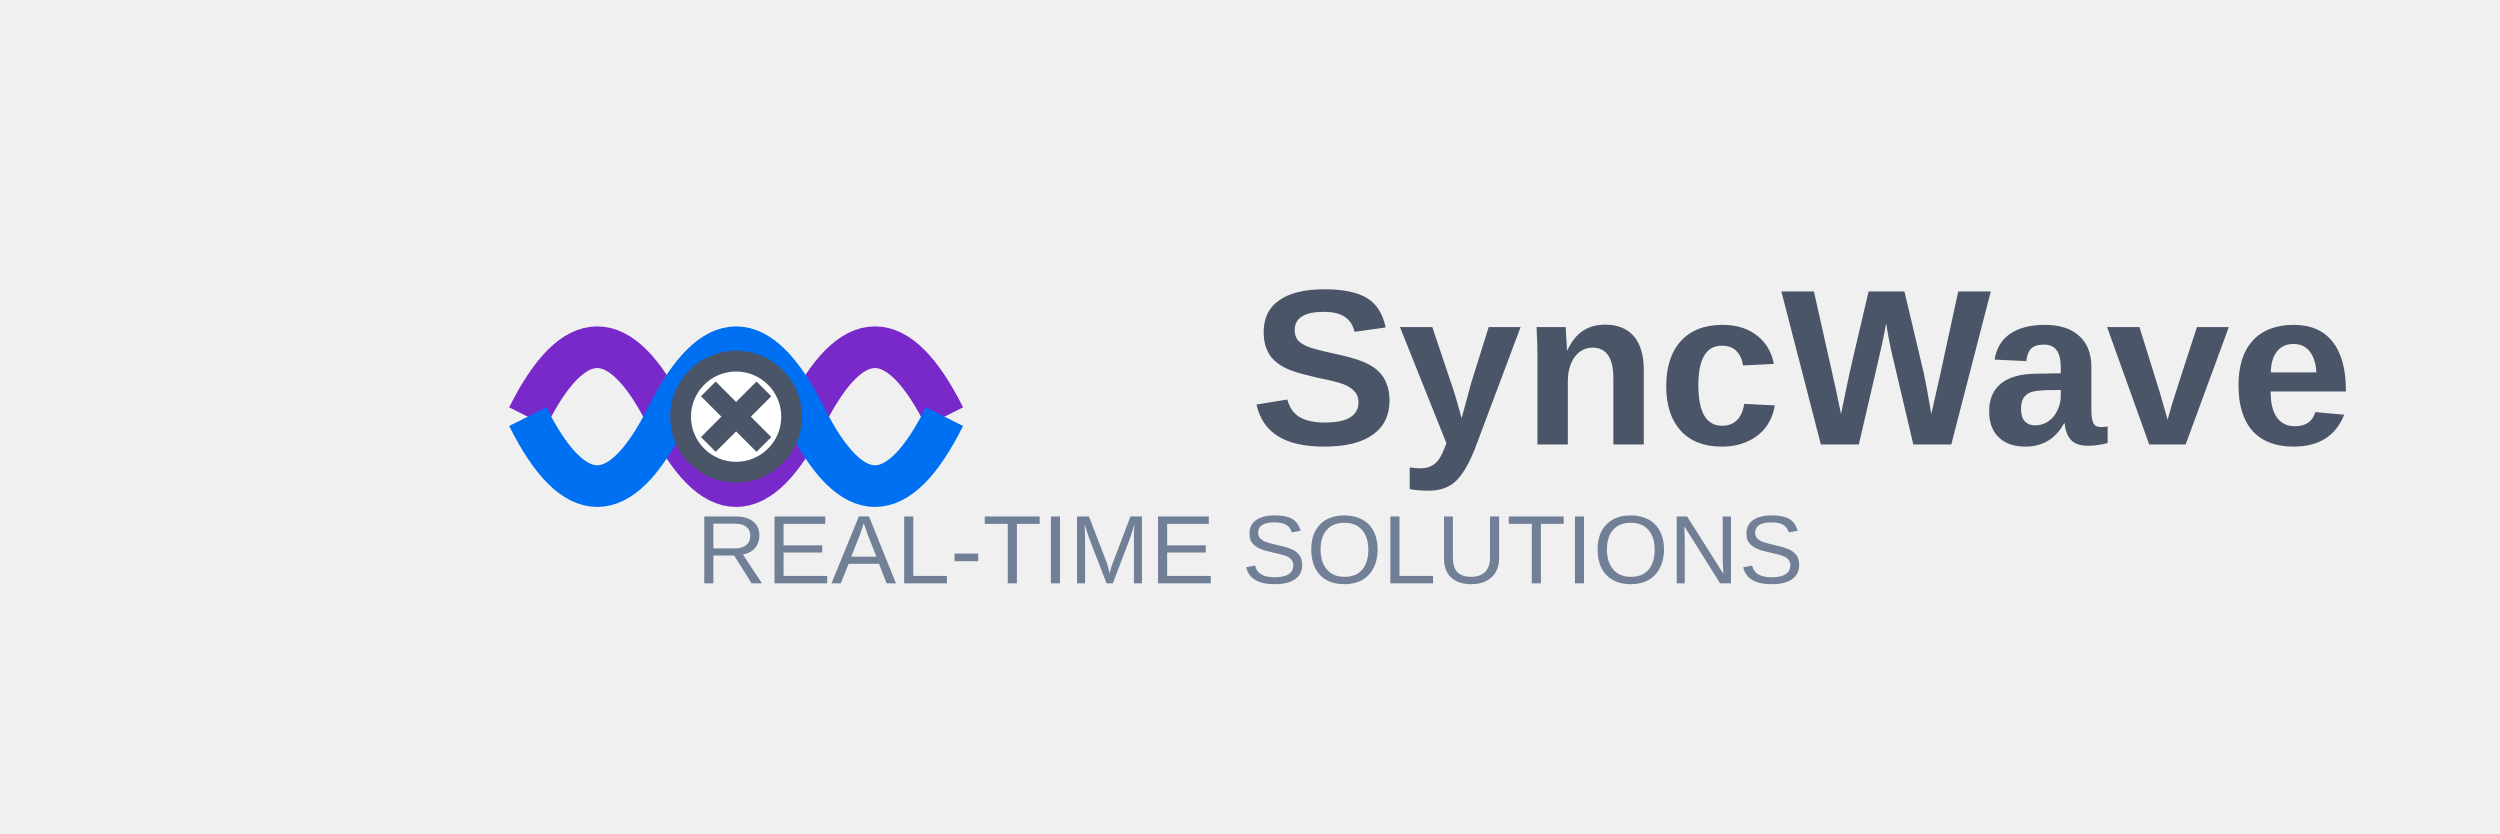
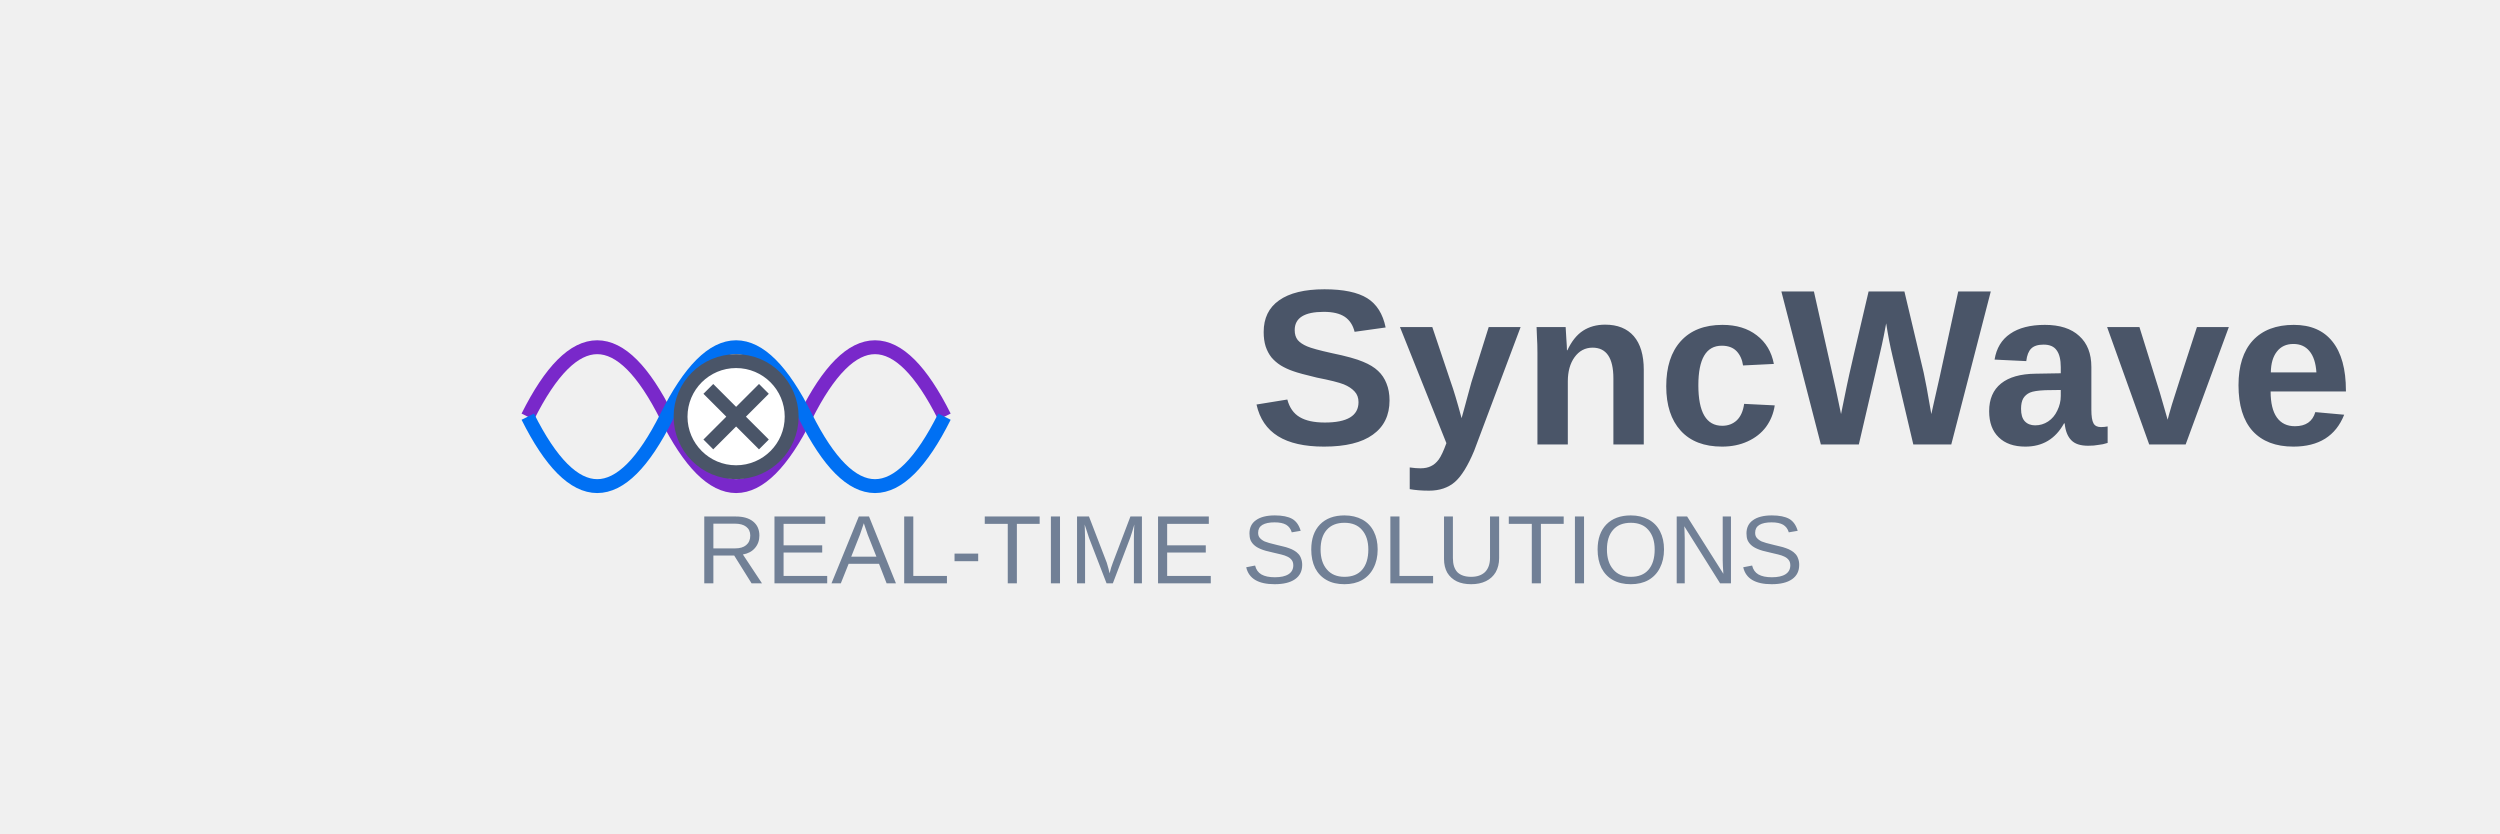
<svg xmlns="http://www.w3.org/2000/svg" viewBox="0 0 180 60">
  <rect width="180" height="60" fill="none" />
  <g transform="translate(38, 30)">
-     <path d="M0,0 Q5,-10 10,0 T20,0 T30,0" stroke="#7928CA" stroke-width="3" fill="none" />
-     <path d="M0,0 Q5,10 10,0 T20,0 T30,0" stroke="#0070F3" stroke-width="3" fill="none" />
-     <circle cx="15" cy="0" r="4" fill="white" stroke="#4A5568" stroke-width="1.5" />
-     <path d="M13,-2 L17,2 M13,2 L17,-2" stroke="#4A5568" stroke-width="1.5" />
+     <path d="M0,0 Q5,-10 10,0 T20,0 T30,0" stroke="#7928CA" strokeWidth="3" fill="none" />
+     <path d="M0,0 Q5,10 10,0 T20,0 T30,0" stroke="#0070F3" strokeWidth="3" fill="none" />
+     <circle cx="15" cy="0" r="4" fill="white" stroke="#4A5568" strokeWidth="1.5" />
+     <path d="M13,-2 L17,2 M13,2 L17,-2" stroke="#4A5568" strokeWidth="1.5" />
  </g>
  <text x="90" y="32" font-family="Arial, sans-serif" font-size="16" font-weight="bold" fill="#4A5568">SyncWave</text>
  <text x="90" y="42" font-family="Arial, sans-serif" font-size="7" fill="#718096" text-anchor="middle">REAL-TIME SOLUTIONS</text>
</svg>
